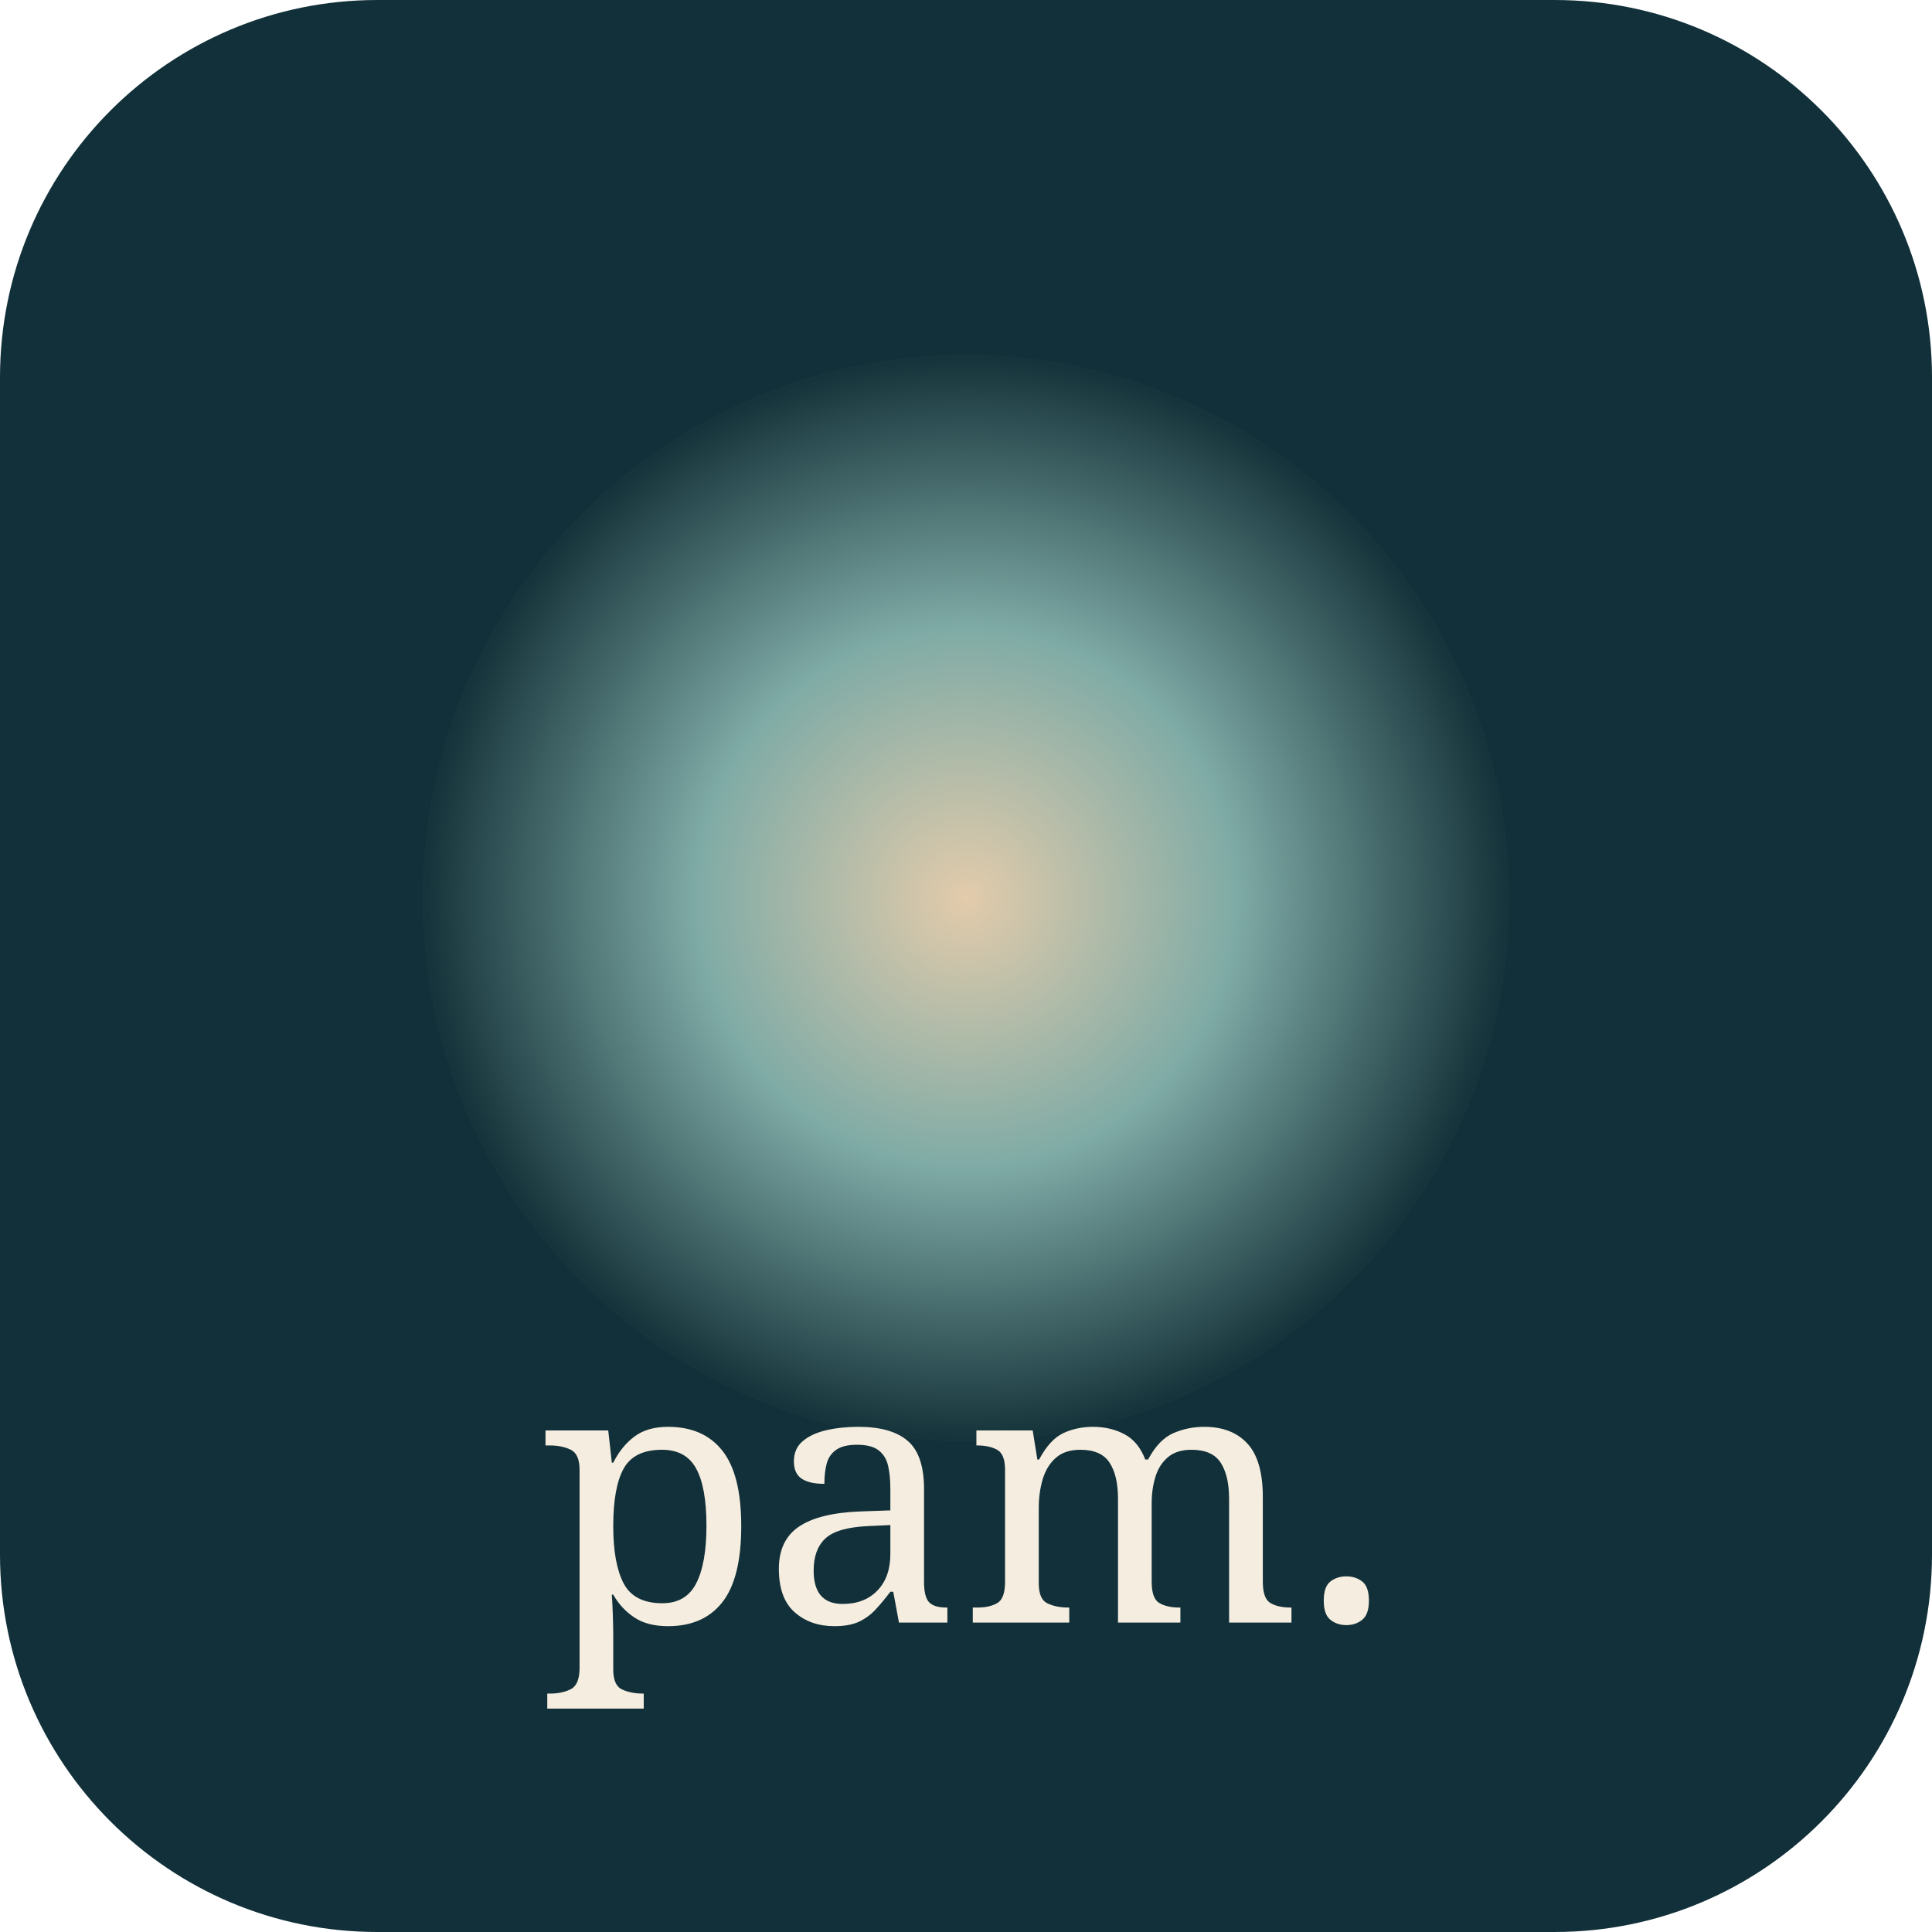
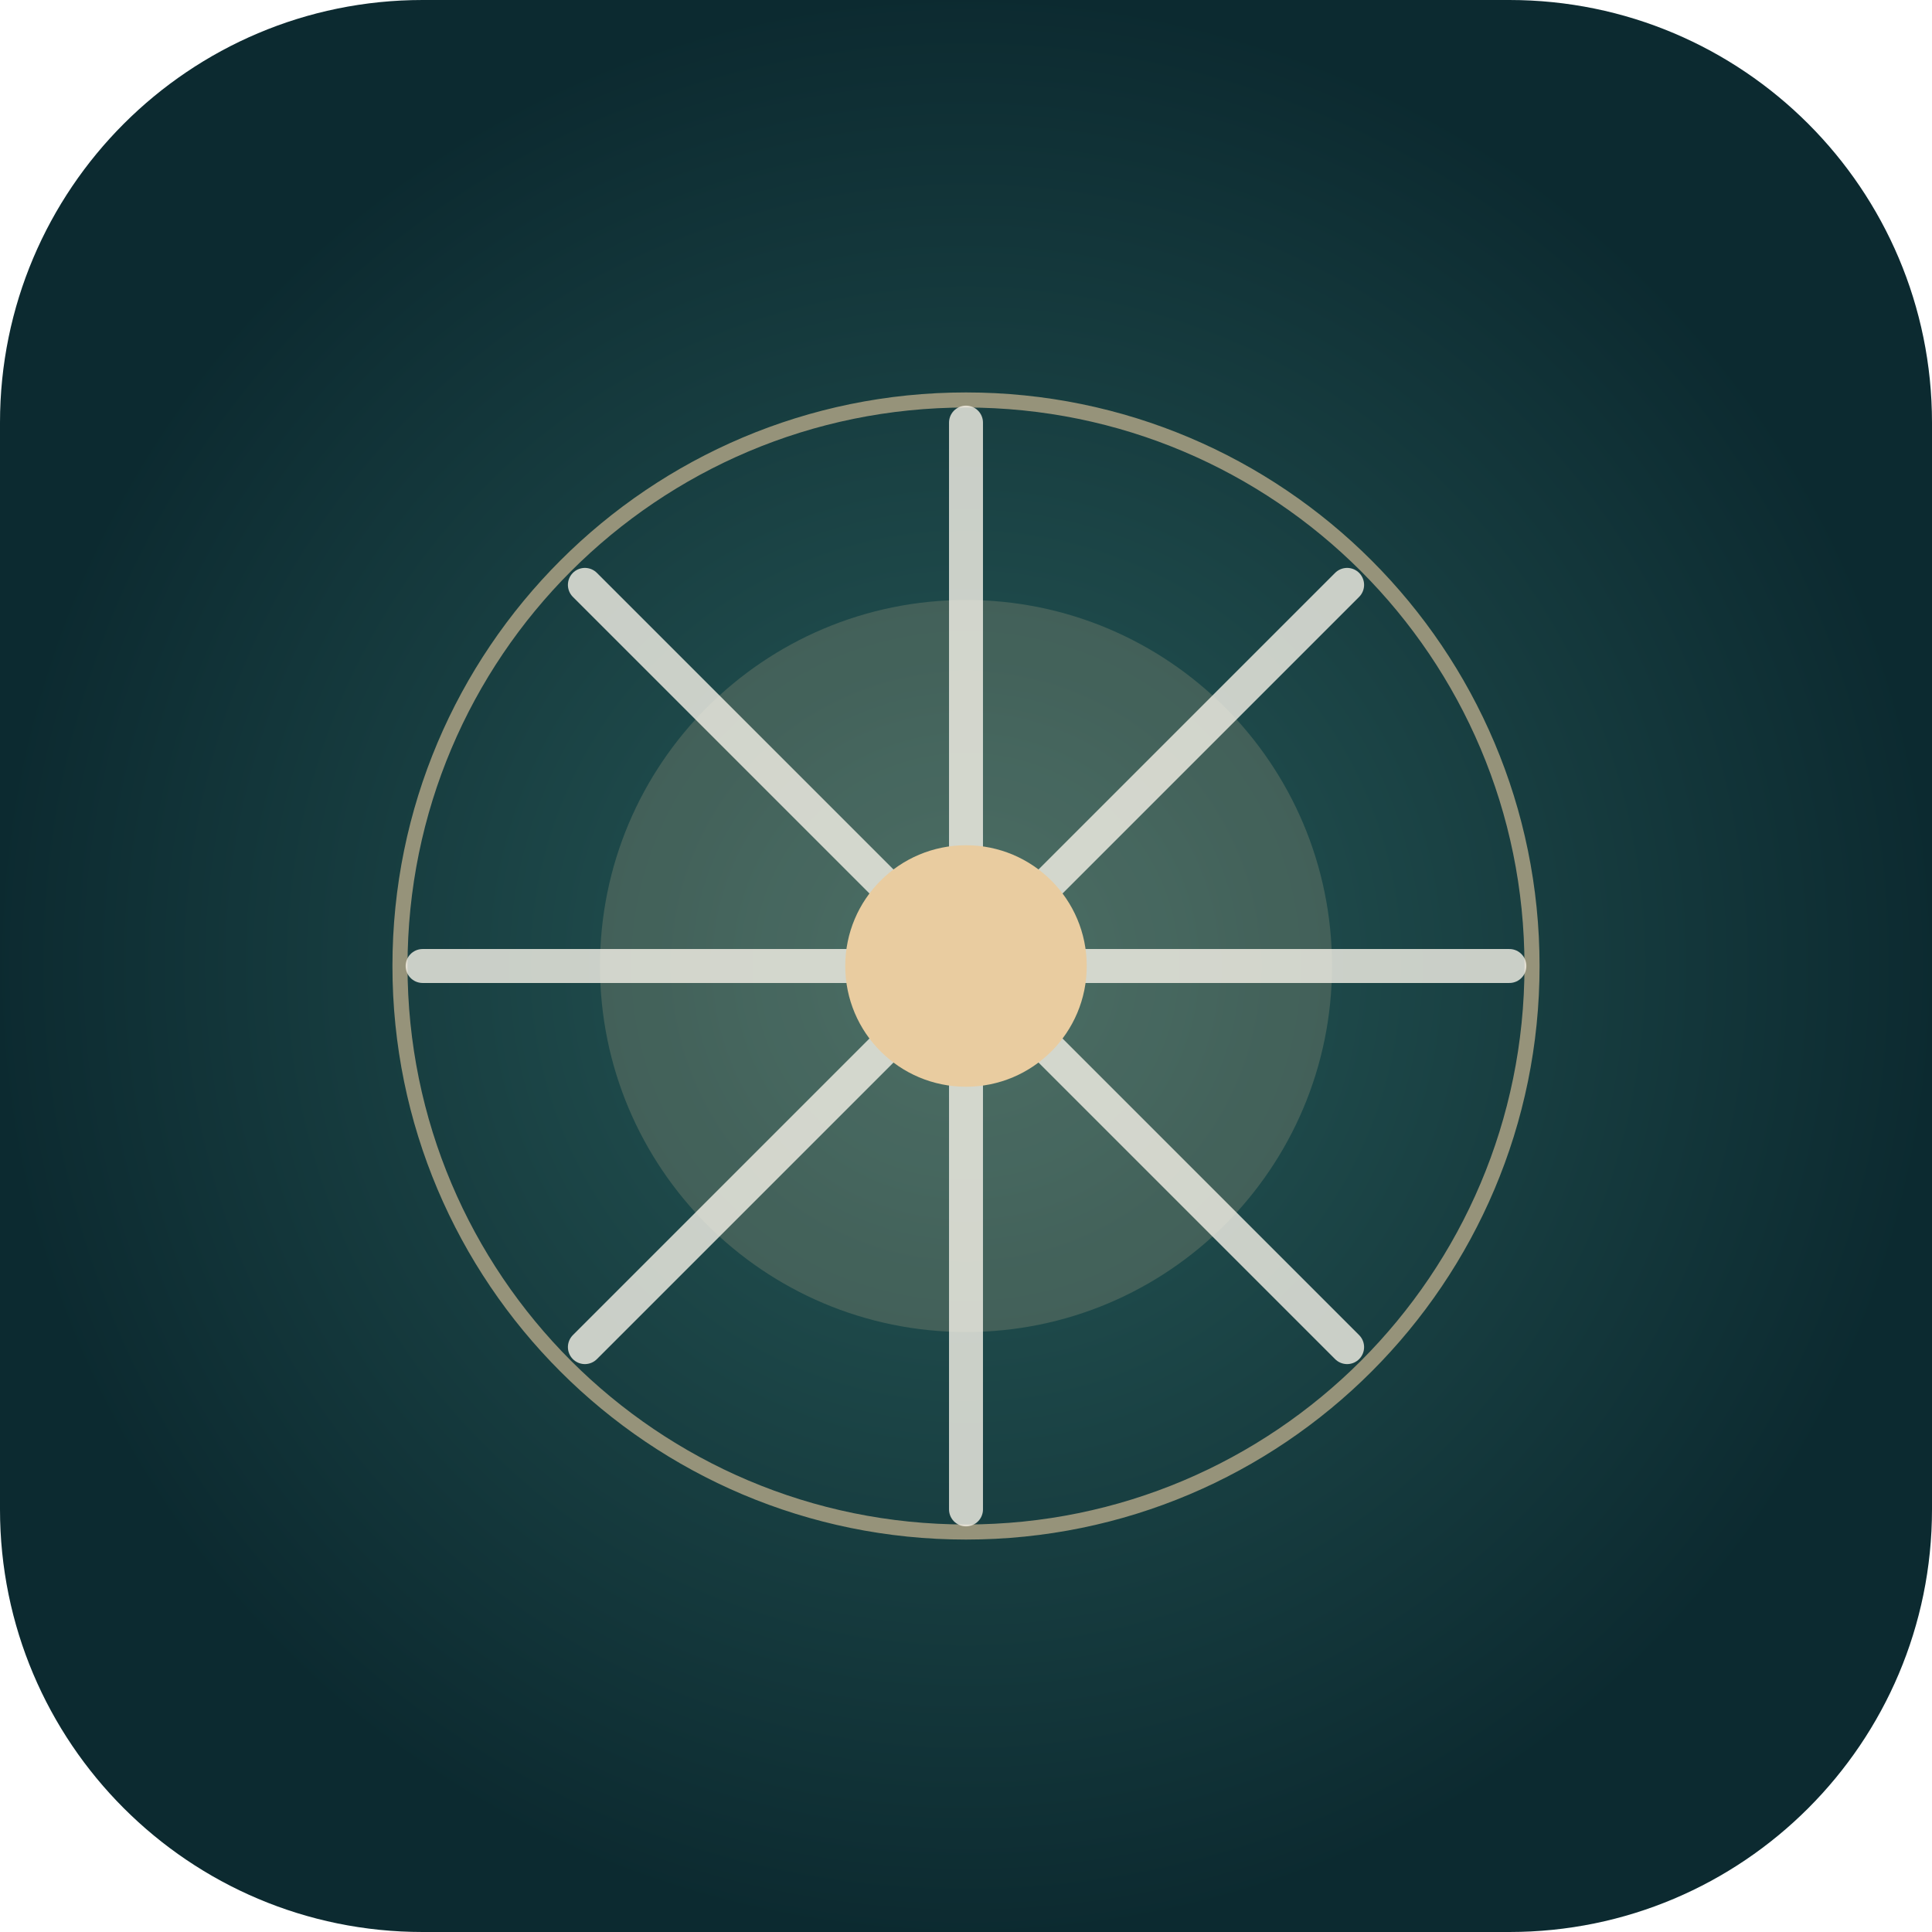
<svg xmlns="http://www.w3.org/2000/svg" viewBox="0 0 512 512">
  <defs>
    <radialGradient id="g">
-       <stop stop-color="#e3cbab" />
-       <stop offset=".5" stop-color="#7faba6" />
-       <stop offset="1" stop-color="#16343b" />
+       <stop stop-color="#285a58" />
+       <stop offset="1" stop-color="#0c2a30" />
    </radialGradient>
  </defs>
-   <rect width="512" height="512" fill="#123039" rx="100" />
-   <circle cx="256" cy="238" r="144" fill="url(#g)" />
-   <text x="256" y="430" fill="#f5eee0" text-anchor="middle" font-family="Georgia" font-size="95">pam.</text>
+   <rect width="512" height="512" rx="112" fill="url(#g)" />
+   <circle cx="256" cy="256" r="150" fill="none" stroke="#e9cca0" stroke-width="4" opacity=".6" />
+   <circle cx="256" cy="256" r="97" fill="#e9cca0" opacity=".18" />
+   <path d="M256 112v288M112 256h288M155 155l202 202M357 155 155 357" stroke="#f6f2e9" stroke-width="9" stroke-linecap="round" opacity=".8" />
+   <circle cx="256" cy="256" r="32" fill="#e9cca0" />
</svg>
